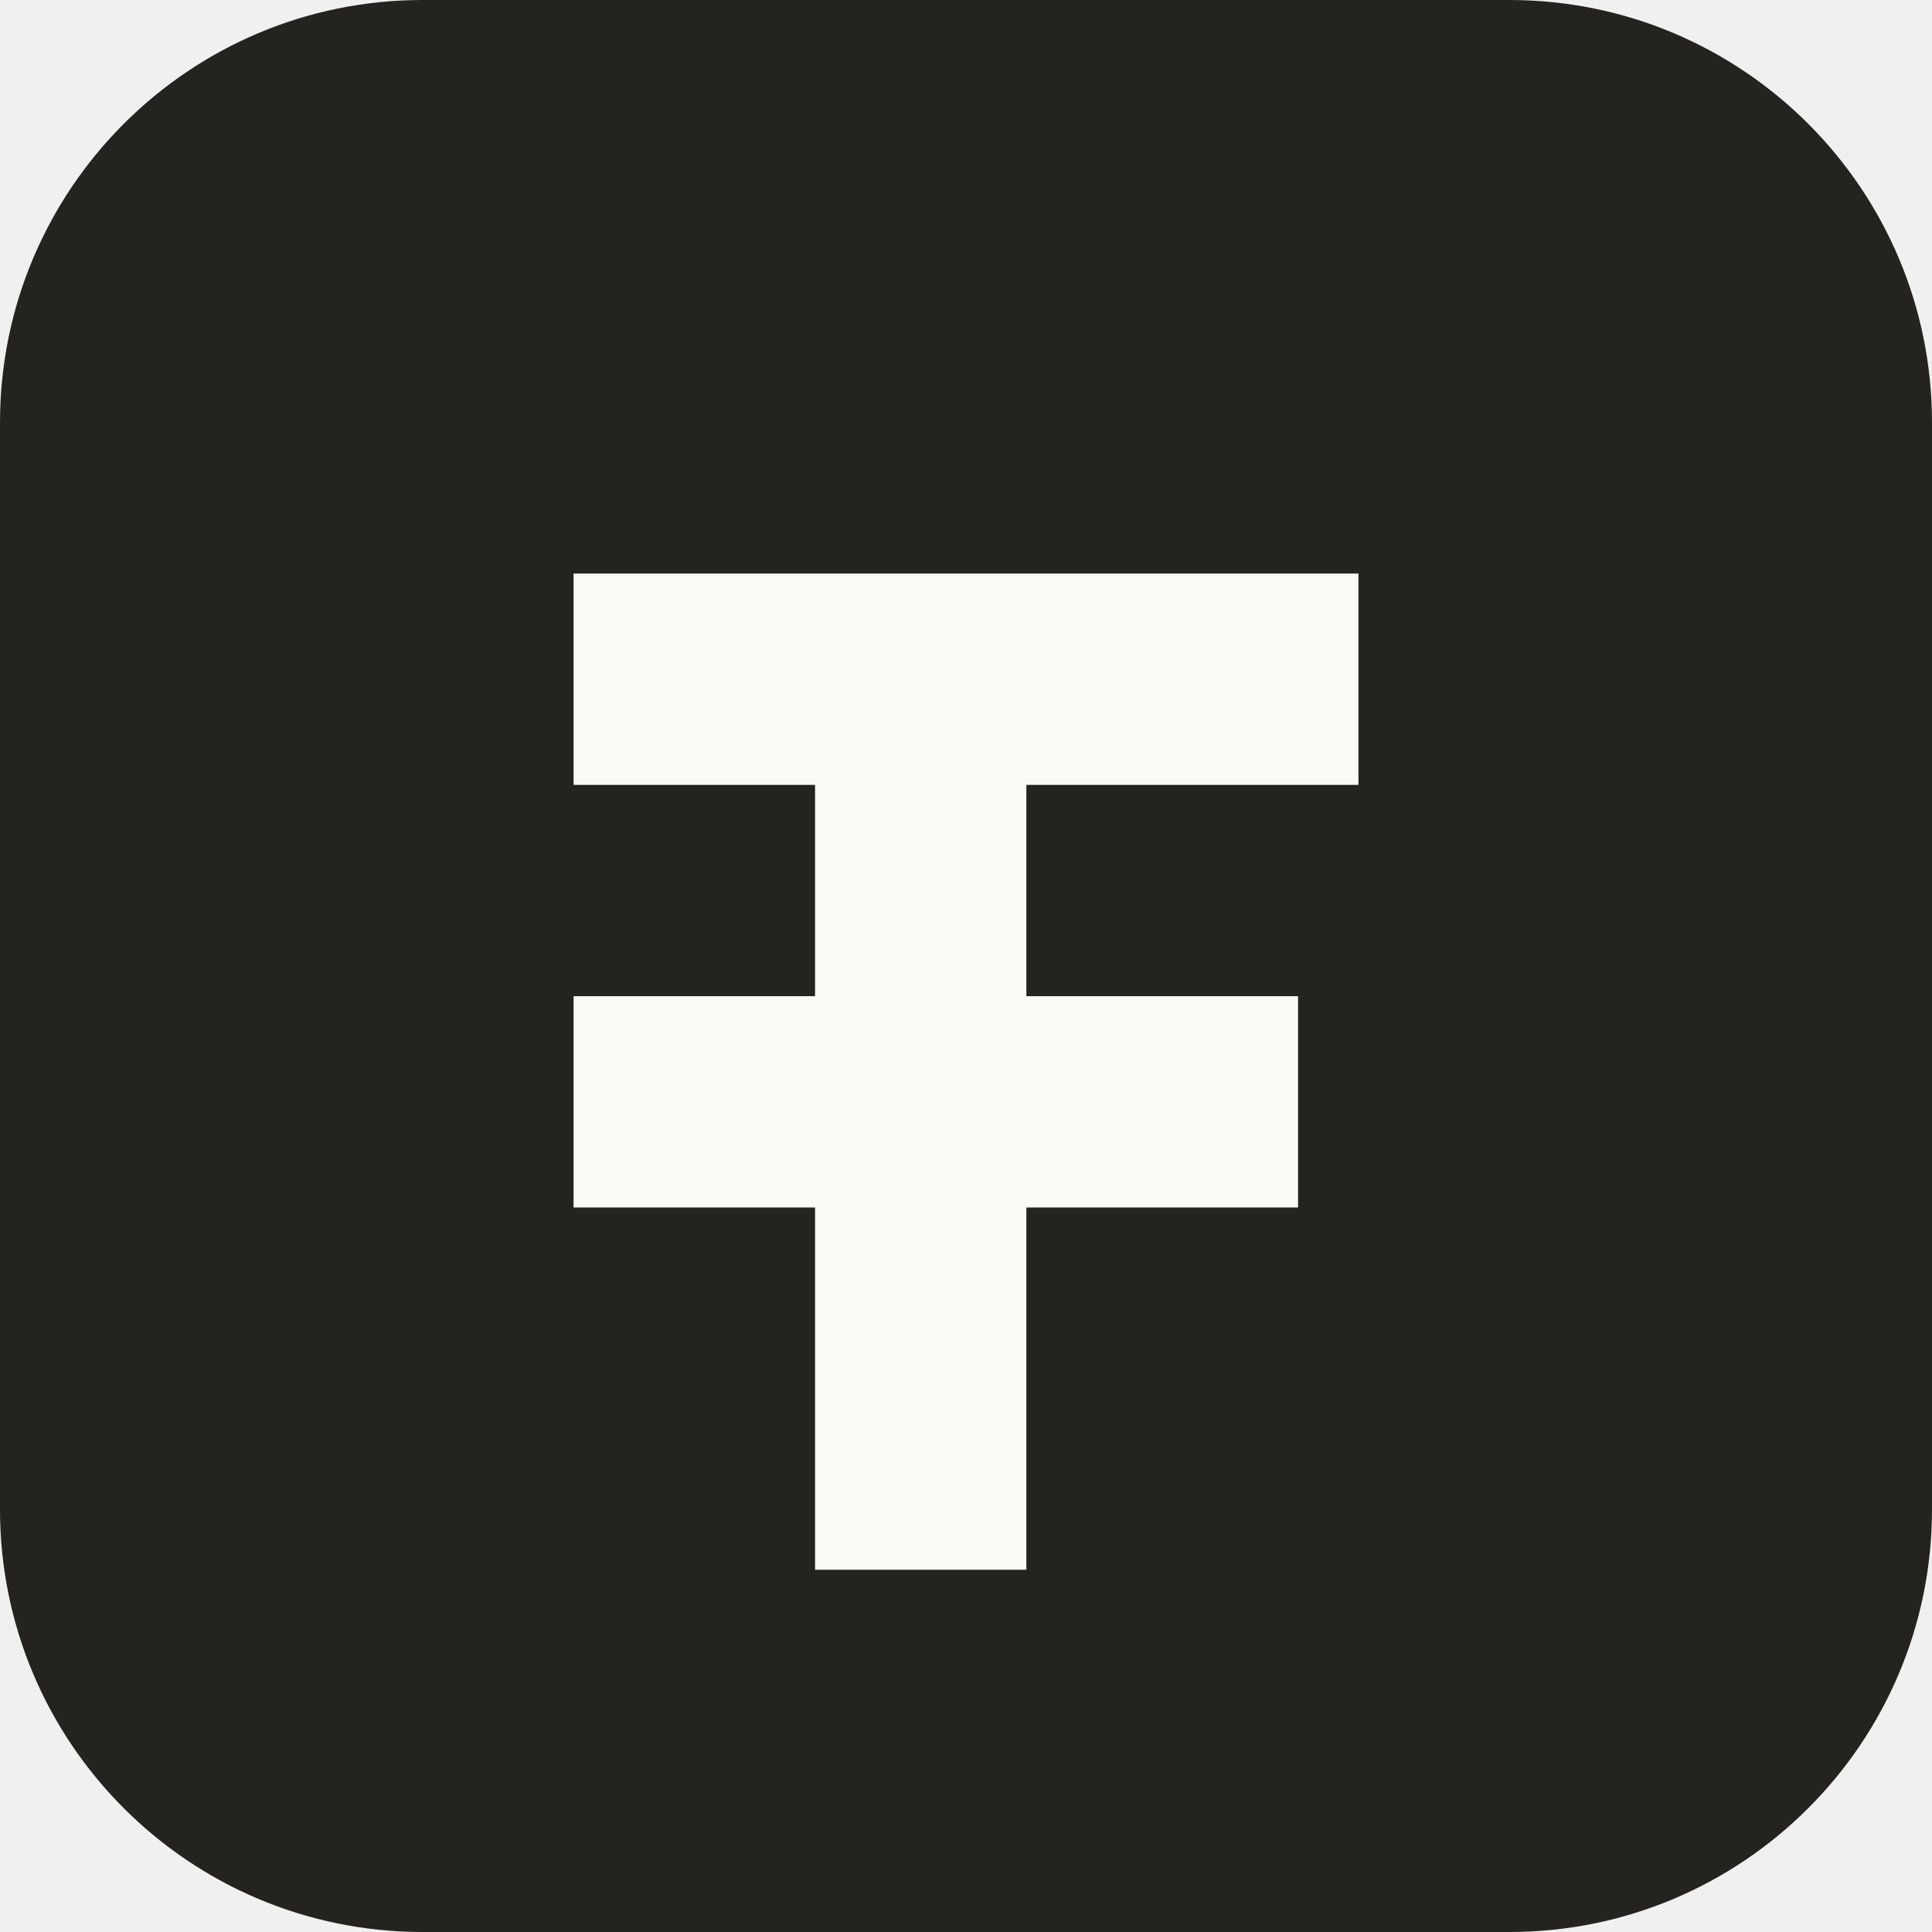
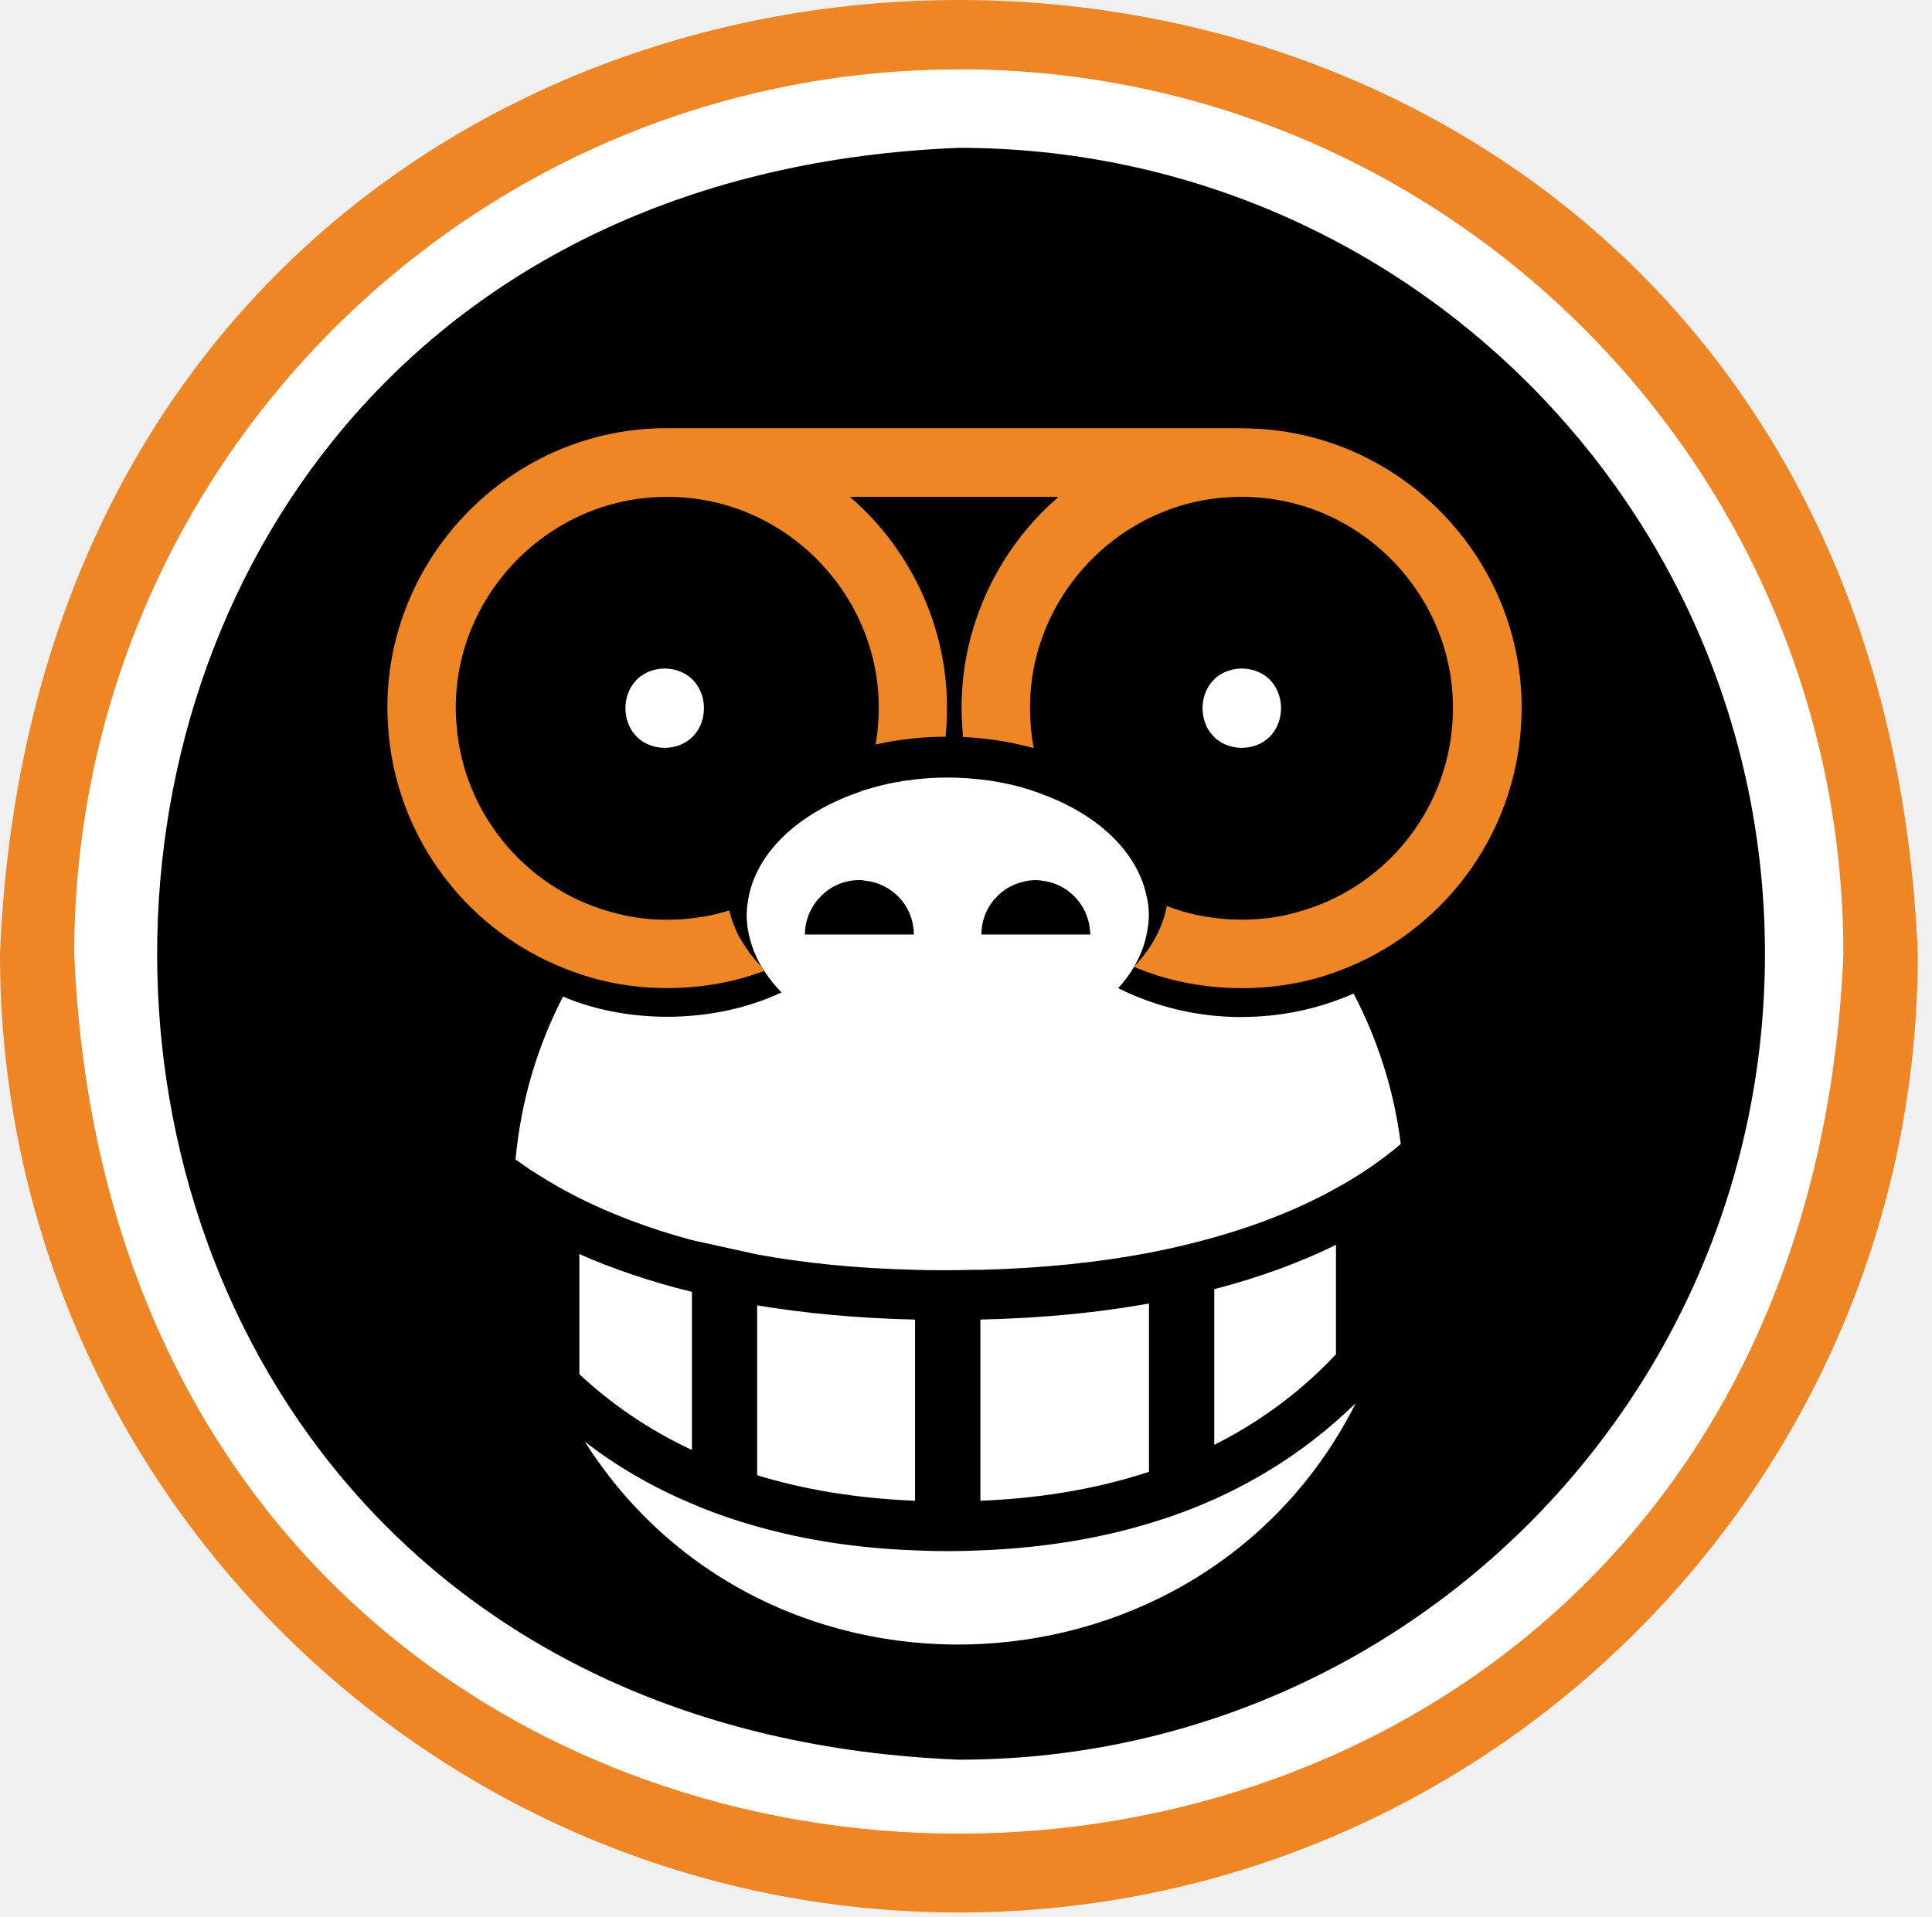
- <svg xmlns="http://www.w3.org/2000/svg" viewBox="0 0 64 64" role="img" aria-label="Steward">
-   <rect width="64" height="64" rx="14" fill="#24231f" />
-   <path d="M19 19h26v7H34v7h9v7h-9v12h-7V40h-8v-7h8v-7h-8z" fill="#fbfaf6" />
+ <svg xmlns="http://www.w3.org/2000/svg" width="128" height="127" viewBox="0 0 128 127" fill="none">
+   <path d="M125.662 63.199C125.662 97.528 97.83 125.351 63.51 125.351C-18.941 122.074 -18.913 4.305 63.51 1.038C97.839 1.038 125.662 28.87 125.662 63.19V63.199Z" fill="white" />
+   <path d="M116.933 63.2C116.933 92.694 93.025 116.603 63.53 116.603C-7.304 113.791 -7.285 12.599 63.53 9.796C93.025 9.796 116.933 33.705 116.933 63.2Z" fill="black" />
+   <path d="M63.529 126.729C28.497 126.729 0 98.232 0 63.199C3.486 -21.076 123.582 -21.057 127.059 63.199C127.059 98.232 98.562 126.729 63.529 126.729ZM63.529 4.6C31.214 4.6 4.92 30.884 4.92 63.199C8.141 140.949 118.918 140.93 122.129 63.199C122.129 30.884 95.835 4.59 63.52 4.59L63.529 4.6Z" fill="#EF8626" />
+   <path d="M82.27 67.396C79.335 67.396 76.552 66.712 74.082 65.478C74.49 65.031 74.852 64.556 75.136 64.062C75.136 64.062 75.136 64.053 75.146 64.043C75.231 63.891 75.317 63.739 75.393 63.578C75.659 63.046 75.849 62.495 75.963 61.925C76.001 61.744 76.029 61.564 76.058 61.383C76.143 60.804 76.124 60.196 76.02 59.626C76.01 59.56 75.991 59.493 75.972 59.427C75.431 56.71 73.151 54.373 69.903 52.967C69.903 52.967 69.903 52.967 69.883 52.967C69.779 52.92 69.665 52.872 69.561 52.825C69.466 52.787 69.361 52.749 69.266 52.711C69.2 52.682 69.133 52.663 69.067 52.635C69.019 52.616 68.972 52.597 68.924 52.578C68.867 52.549 68.81 52.53 68.744 52.511C68.677 52.492 68.611 52.473 68.544 52.445C67.984 52.245 67.395 52.084 66.787 51.951C66.616 51.913 66.445 51.884 66.274 51.846C65.637 51.723 64.982 51.637 64.317 51.59C64.184 51.571 64.051 51.561 63.918 51.561C63.538 51.533 63.158 51.523 62.778 51.523H62.55C62.427 51.523 62.303 51.533 62.17 51.533C61.505 51.552 60.859 51.609 60.223 51.704C60.223 51.704 60.223 51.704 60.214 51.704C60.052 51.713 59.9 51.742 59.748 51.761V51.77C59.074 51.875 58.418 52.017 57.81 52.198C57.573 52.264 57.335 52.34 57.098 52.407C57.079 52.426 57.05 52.426 57.022 52.445C56.908 52.483 56.803 52.53 56.689 52.568C56.49 52.635 56.3 52.711 56.11 52.787C56.062 52.806 56.015 52.815 55.967 52.844C55.872 52.882 55.778 52.92 55.682 52.967C52.358 54.411 50.021 56.824 49.565 59.626C49.556 59.712 49.546 59.797 49.527 59.873C49.432 60.5 49.461 61.155 49.584 61.773C49.613 61.925 49.651 62.077 49.689 62.229C49.841 62.808 50.069 63.369 50.363 63.901C50.392 63.948 50.41 63.986 50.439 64.034C50.496 64.129 50.553 64.224 50.62 64.319C50.943 64.822 51.332 65.306 51.778 65.762C47.437 67.805 41.738 67.919 37.302 66.038C35.602 69.325 34.509 72.972 34.158 76.829C34.215 76.876 34.291 76.924 34.348 76.962C34.804 77.294 35.298 77.627 35.83 77.95C35.981 78.045 36.133 78.14 36.295 78.235C36.4 78.301 36.514 78.358 36.618 78.425C36.836 78.548 37.045 78.681 37.273 78.805C37.634 79.004 38.005 79.194 38.394 79.394C40.456 80.419 42.916 81.388 45.851 82.177L50.173 83.127C53.232 83.687 56.699 84.048 60.631 84.143C61.857 84.181 63.187 84.181 64.421 84.143C64.602 84.143 64.792 84.143 64.963 84.143C69.228 84.038 72.923 83.621 76.134 83.013C77.692 82.709 79.126 82.367 80.456 81.987C83.79 81.046 86.44 79.897 88.52 78.738C89.347 78.282 90.078 77.826 90.734 77.38C91.513 76.848 92.197 76.325 92.805 75.803C92.358 72.241 91.275 68.888 89.679 65.838C87.409 66.836 84.911 67.387 82.28 67.387L82.27 67.396ZM56.936 58.315C57.088 58.315 57.24 58.344 57.383 58.363C57.782 58.41 58.162 58.524 58.513 58.695C59.739 59.284 60.536 60.51 60.546 61.925H53.327C53.327 61.203 53.545 60.529 53.916 59.968C54.305 59.37 54.865 58.885 55.531 58.6C55.967 58.42 56.442 58.315 56.936 58.315ZM66.692 58.885C67.015 58.686 67.366 58.534 67.746 58.439C68.174 58.325 68.649 58.277 69.086 58.363C70.757 58.572 72.068 59.93 72.211 61.621C72.211 61.725 72.239 61.82 72.239 61.925H65.02C65.02 60.642 65.685 59.531 66.692 58.885Z" fill="white" />
+   <path d="M80.448 99.342C79.108 99.95 77.665 100.491 76.126 100.947C72.868 101.935 69.153 102.572 64.955 102.733C63.549 102.8 62.039 102.8 60.633 102.733C56.738 102.591 53.261 102.03 50.174 101.156C48.645 100.729 47.201 100.225 45.852 99.646C43.136 98.506 40.789 97.11 38.747 95.533C50.839 114.578 79.707 113.077 89.823 92.978C89.405 93.376 88.978 93.775 88.522 94.174C86.28 96.141 83.62 97.917 80.457 99.342H80.448Z" fill="white" />
+   <path d="M45.843 85.606C42.993 84.903 40.523 84.048 38.386 83.098V91.058C40.419 92.958 42.879 94.696 45.843 96.083V85.606Z" fill="white" />
+   <path d="M60.623 87.439C56.737 87.354 53.261 87.012 50.164 86.499V97.755C53.204 98.686 56.671 99.285 60.623 99.446V87.439Z" fill="white" />
+   <path d="M76.124 86.376C72.847 86.964 69.143 87.344 64.954 87.439V99.446C69.219 99.275 72.914 98.582 76.124 97.527V86.376Z" fill="white" />
+   <path d="M88.512 82.49C86.261 83.592 83.592 84.609 80.448 85.425V95.741C83.753 94.079 86.404 91.989 88.512 89.738V82.49Z" fill="white" />
+   <path d="M95.418 77.921H95.427V77.912L95.418 77.921Z" fill="white" />
+   <path d="M44.037 49.559C47.505 49.473 47.505 44.382 44.037 44.296C40.57 44.382 40.57 49.473 44.037 49.559Z" fill="white" />
+   <path d="M82.272 49.559C85.739 49.473 85.739 44.382 82.272 44.296C78.805 44.382 78.805 49.473 82.272 49.559Z" fill="white" />
+   <path d="M82.271 28.376C82.271 28.376 82.223 28.376 82.204 28.376H44.284C33.702 28.29 25.106 37.314 25.695 47.877V47.896C26.093 55.59 31.195 62.059 38.186 64.462C42.052 65.859 46.782 65.802 50.611 64.339C50.553 64.244 50.487 64.149 50.43 64.044L50.411 64.025C50.373 63.997 50.344 63.968 50.325 63.93C49.879 63.455 49.499 62.952 49.186 62.429C49.1 62.297 49.024 62.164 48.948 62.04C48.673 61.489 48.454 60.919 48.312 60.33C46.032 61.052 43.306 61.157 40.969 60.558C35.099 59.171 30.653 54.08 30.235 47.896C29.637 39.86 36.153 32.897 44.208 32.926H44.227C52.273 32.907 58.78 39.869 58.181 47.896C58.153 48.39 58.096 48.865 58.01 49.34C58.077 49.321 58.143 49.302 58.21 49.292C58.903 49.14 59.606 49.026 60.347 48.95C60.385 48.95 60.432 48.941 60.47 48.931C61.173 48.865 61.905 48.818 62.646 48.818C62.674 48.514 62.703 48.209 62.712 47.906V47.887C63.045 42.035 60.47 36.497 56.31 32.926H70.131C65.98 36.488 63.396 42.035 63.738 47.887V47.906C63.748 48.219 63.776 48.523 63.805 48.837C64.546 48.874 65.277 48.941 65.98 49.045C66.027 49.045 66.075 49.045 66.113 49.074C66.113 49.074 66.113 49.074 66.122 49.074C66.863 49.178 67.576 49.33 68.26 49.511C68.336 49.53 68.412 49.549 68.488 49.568C68.383 49.026 68.307 48.466 68.279 47.896C67.68 39.869 74.177 32.907 82.223 32.926H82.252C90.316 32.897 96.814 39.86 96.225 47.896C95.826 53.909 91.608 58.896 85.975 60.435C83.211 61.242 79.953 61.071 77.303 60.036C77.198 60.625 77.008 61.195 76.752 61.736C76.685 61.879 76.619 62.021 76.533 62.164C76.533 62.164 76.533 62.183 76.524 62.183C76.239 62.696 75.906 63.19 75.498 63.655C75.498 63.655 75.498 63.655 75.488 63.664C75.384 63.797 75.27 63.921 75.146 64.035H75.137V64.054V64.063C79.278 65.859 84.56 65.954 88.778 64.301C95.512 61.774 100.395 55.429 100.784 47.906V47.887C101.364 37.343 92.824 28.357 82.261 28.385L82.271 28.376Z" fill="#EF8626" />
</svg>
